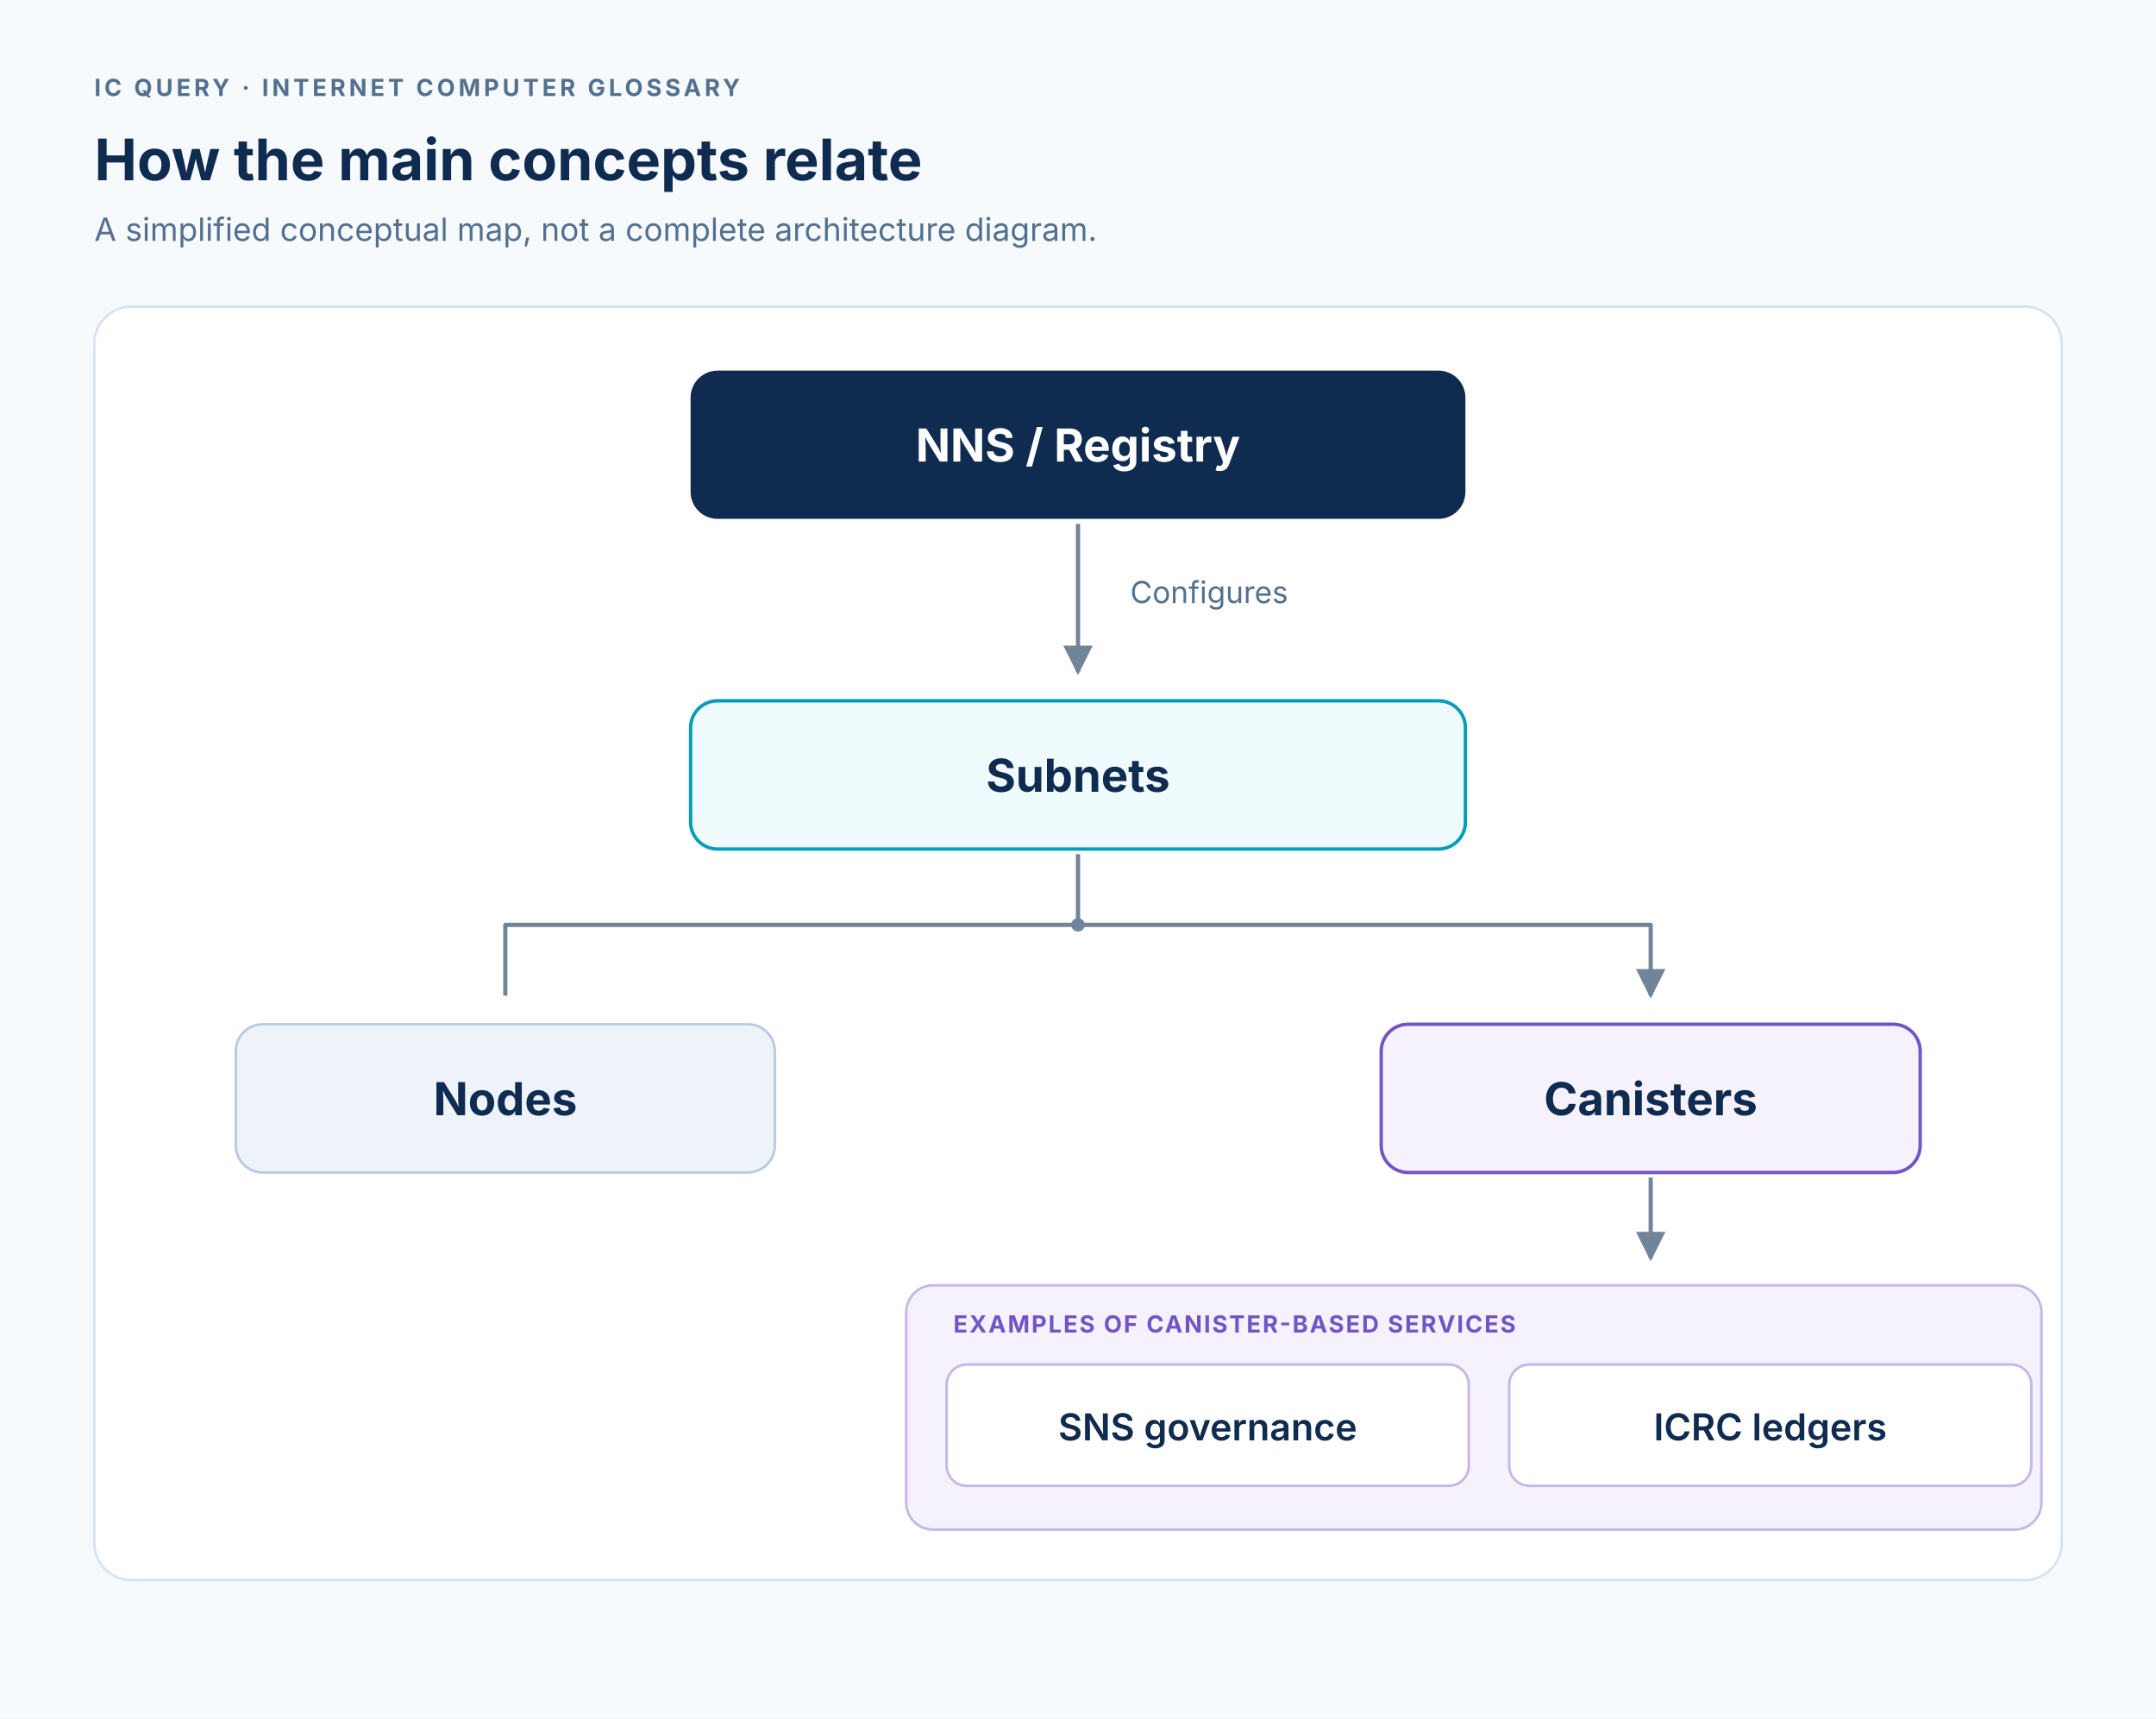
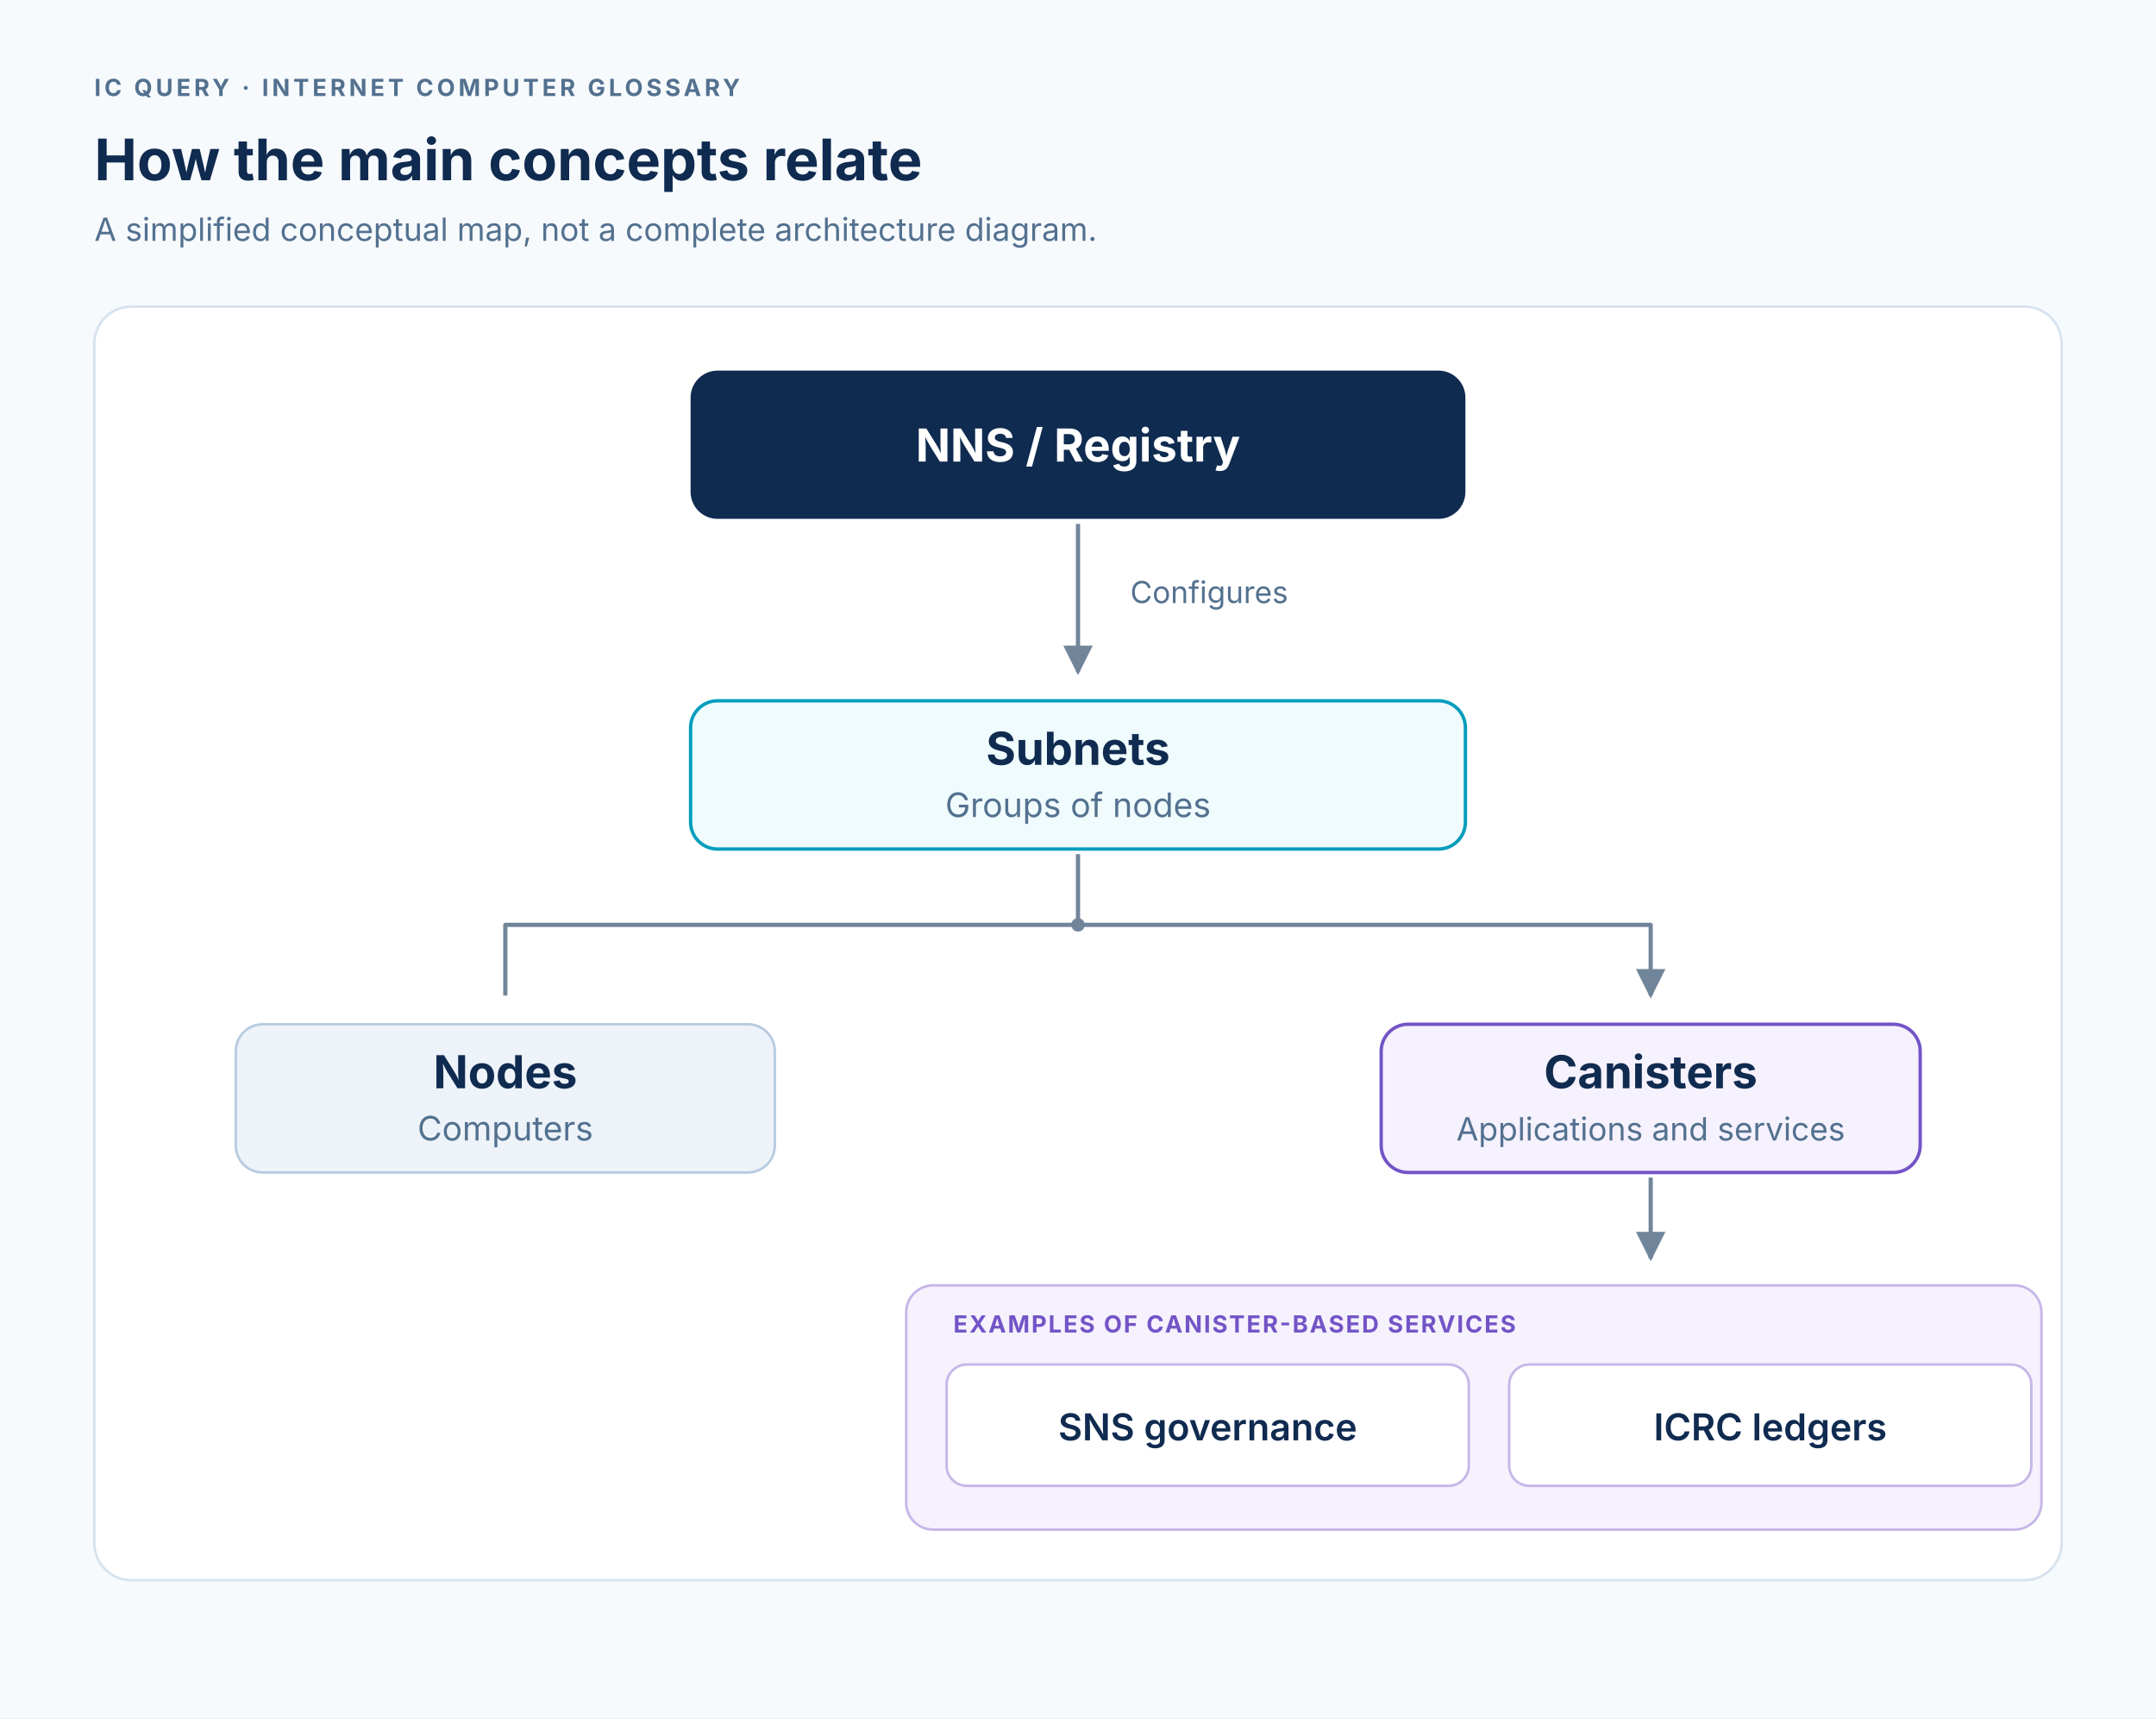
<svg xmlns="http://www.w3.org/2000/svg" width="1280" height="1020" viewBox="0 0 1280 1020" role="img" aria-labelledby="title desc">
  <defs>
    <marker id="arrow" viewBox="0 0 10 10" refX="9" refY="5" markerWidth="7" markerHeight="7" orient="auto">
      <path d="M0 0L10 5L0 10Z" fill="#71859A" />
    </marker>
  </defs>
  <rect width="1280" height="1020" fill="#F7FAFD" />
  <g font-family="Inter, Arial, sans-serif" fill="#102B50">
    <text x="56" y="57" font-size="14" font-weight="700" letter-spacing="2" fill="#53718F">IC QUERY · INTERNET COMPUTER GLOSSARY</text>
    <text x="56" y="107" font-size="34" font-weight="700">How the main concepts relate</text>
    <text x="56" y="143" font-size="19" fill="#53718F">A simplified conceptual map, not a complete architecture diagram.</text>
    <rect x="56" y="182" width="1168" height="756" rx="22" fill="white" stroke="#D7E3EF" stroke-width="1.5" />
    <rect x="410" y="220" width="460" height="88" rx="16" fill="#102B50" />
    <text x="640" y="274" text-anchor="middle" font-size="27" font-weight="700" fill="white">NNS / Registry</text>
    <path d="M640 311V399" fill="none" stroke="#71859A" stroke-width="2.5" marker-end="url(#arrow)" />
    <rect x="656" y="337" width="128" height="30" rx="15" fill="white" />
    <text x="671" y="358" font-size="18" fill="#53718F">Configures</text>
    <rect x="410" y="416" width="460" height="88" rx="16" fill="#F0FBFD" stroke="#009DBD" stroke-width="2" />
-     <text x="640" y="470" text-anchor="middle" font-size="27" font-weight="700">Subnets</text>
+     <text x="640" y="454" text-anchor="middle" font-size="27" font-weight="700">Subnets</text>
+     <text x="640" y="485" text-anchor="middle" font-size="20" fill="#53718F">Groups of nodes</text>
    <path d="M640 507V549H300V591M640 549H980V591" fill="none" stroke="#71859A" stroke-width="2.5" stroke-linejoin="round" marker-end="url(#arrow)" />
    <circle cx="640" cy="549" r="4" fill="#71859A" />
    <rect x="140" y="608" width="320" height="88" rx="16" fill="#EDF3F9" stroke="#B8CBDF" stroke-width="1.5" />
-     <text x="300" y="662" text-anchor="middle" font-size="27" font-weight="700">Nodes</text>
+     <text x="300" y="646" text-anchor="middle" font-size="27" font-weight="700">Nodes</text>
+     <text x="300" y="677" text-anchor="middle" font-size="20" fill="#53718F">Computers</text>
    <rect x="820" y="608" width="320" height="88" rx="16" fill="#F5F1FD" stroke="#7354C6" stroke-width="2" />
-     <text x="980" y="662" text-anchor="middle" font-size="27" font-weight="700">Canisters</text>
+     <text x="980" y="646" text-anchor="middle" font-size="27" font-weight="700">Canisters</text>
+     <text x="980" y="677" text-anchor="middle" font-size="19" fill="#53718F">Applications and services</text>
    <path d="M980 699V747" fill="none" stroke="#71859A" stroke-width="2.5" marker-end="url(#arrow)" />
    <rect x="538" y="763" width="674" height="145" rx="16" fill="#F5F1FD" stroke="#C6B7E8" stroke-width="1.5" />
    <text x="566" y="791" font-size="14" font-weight="700" letter-spacing="1" fill="#7354C6">EXAMPLES OF CANISTER-BASED SERVICES</text>
    <rect x="562" y="810" width="310" height="72" rx="12" fill="white" stroke="#C6B7E8" stroke-width="1.5" />
    <rect x="896" y="810" width="310" height="72" rx="12" fill="white" stroke="#C6B7E8" stroke-width="1.5" />
    <text x="717" y="855" text-anchor="middle" font-size="22" font-weight="600">SNS governance</text>
    <text x="1051" y="855" text-anchor="middle" font-size="22" font-weight="600">ICRC ledgers</text>
  </g>
</svg>
